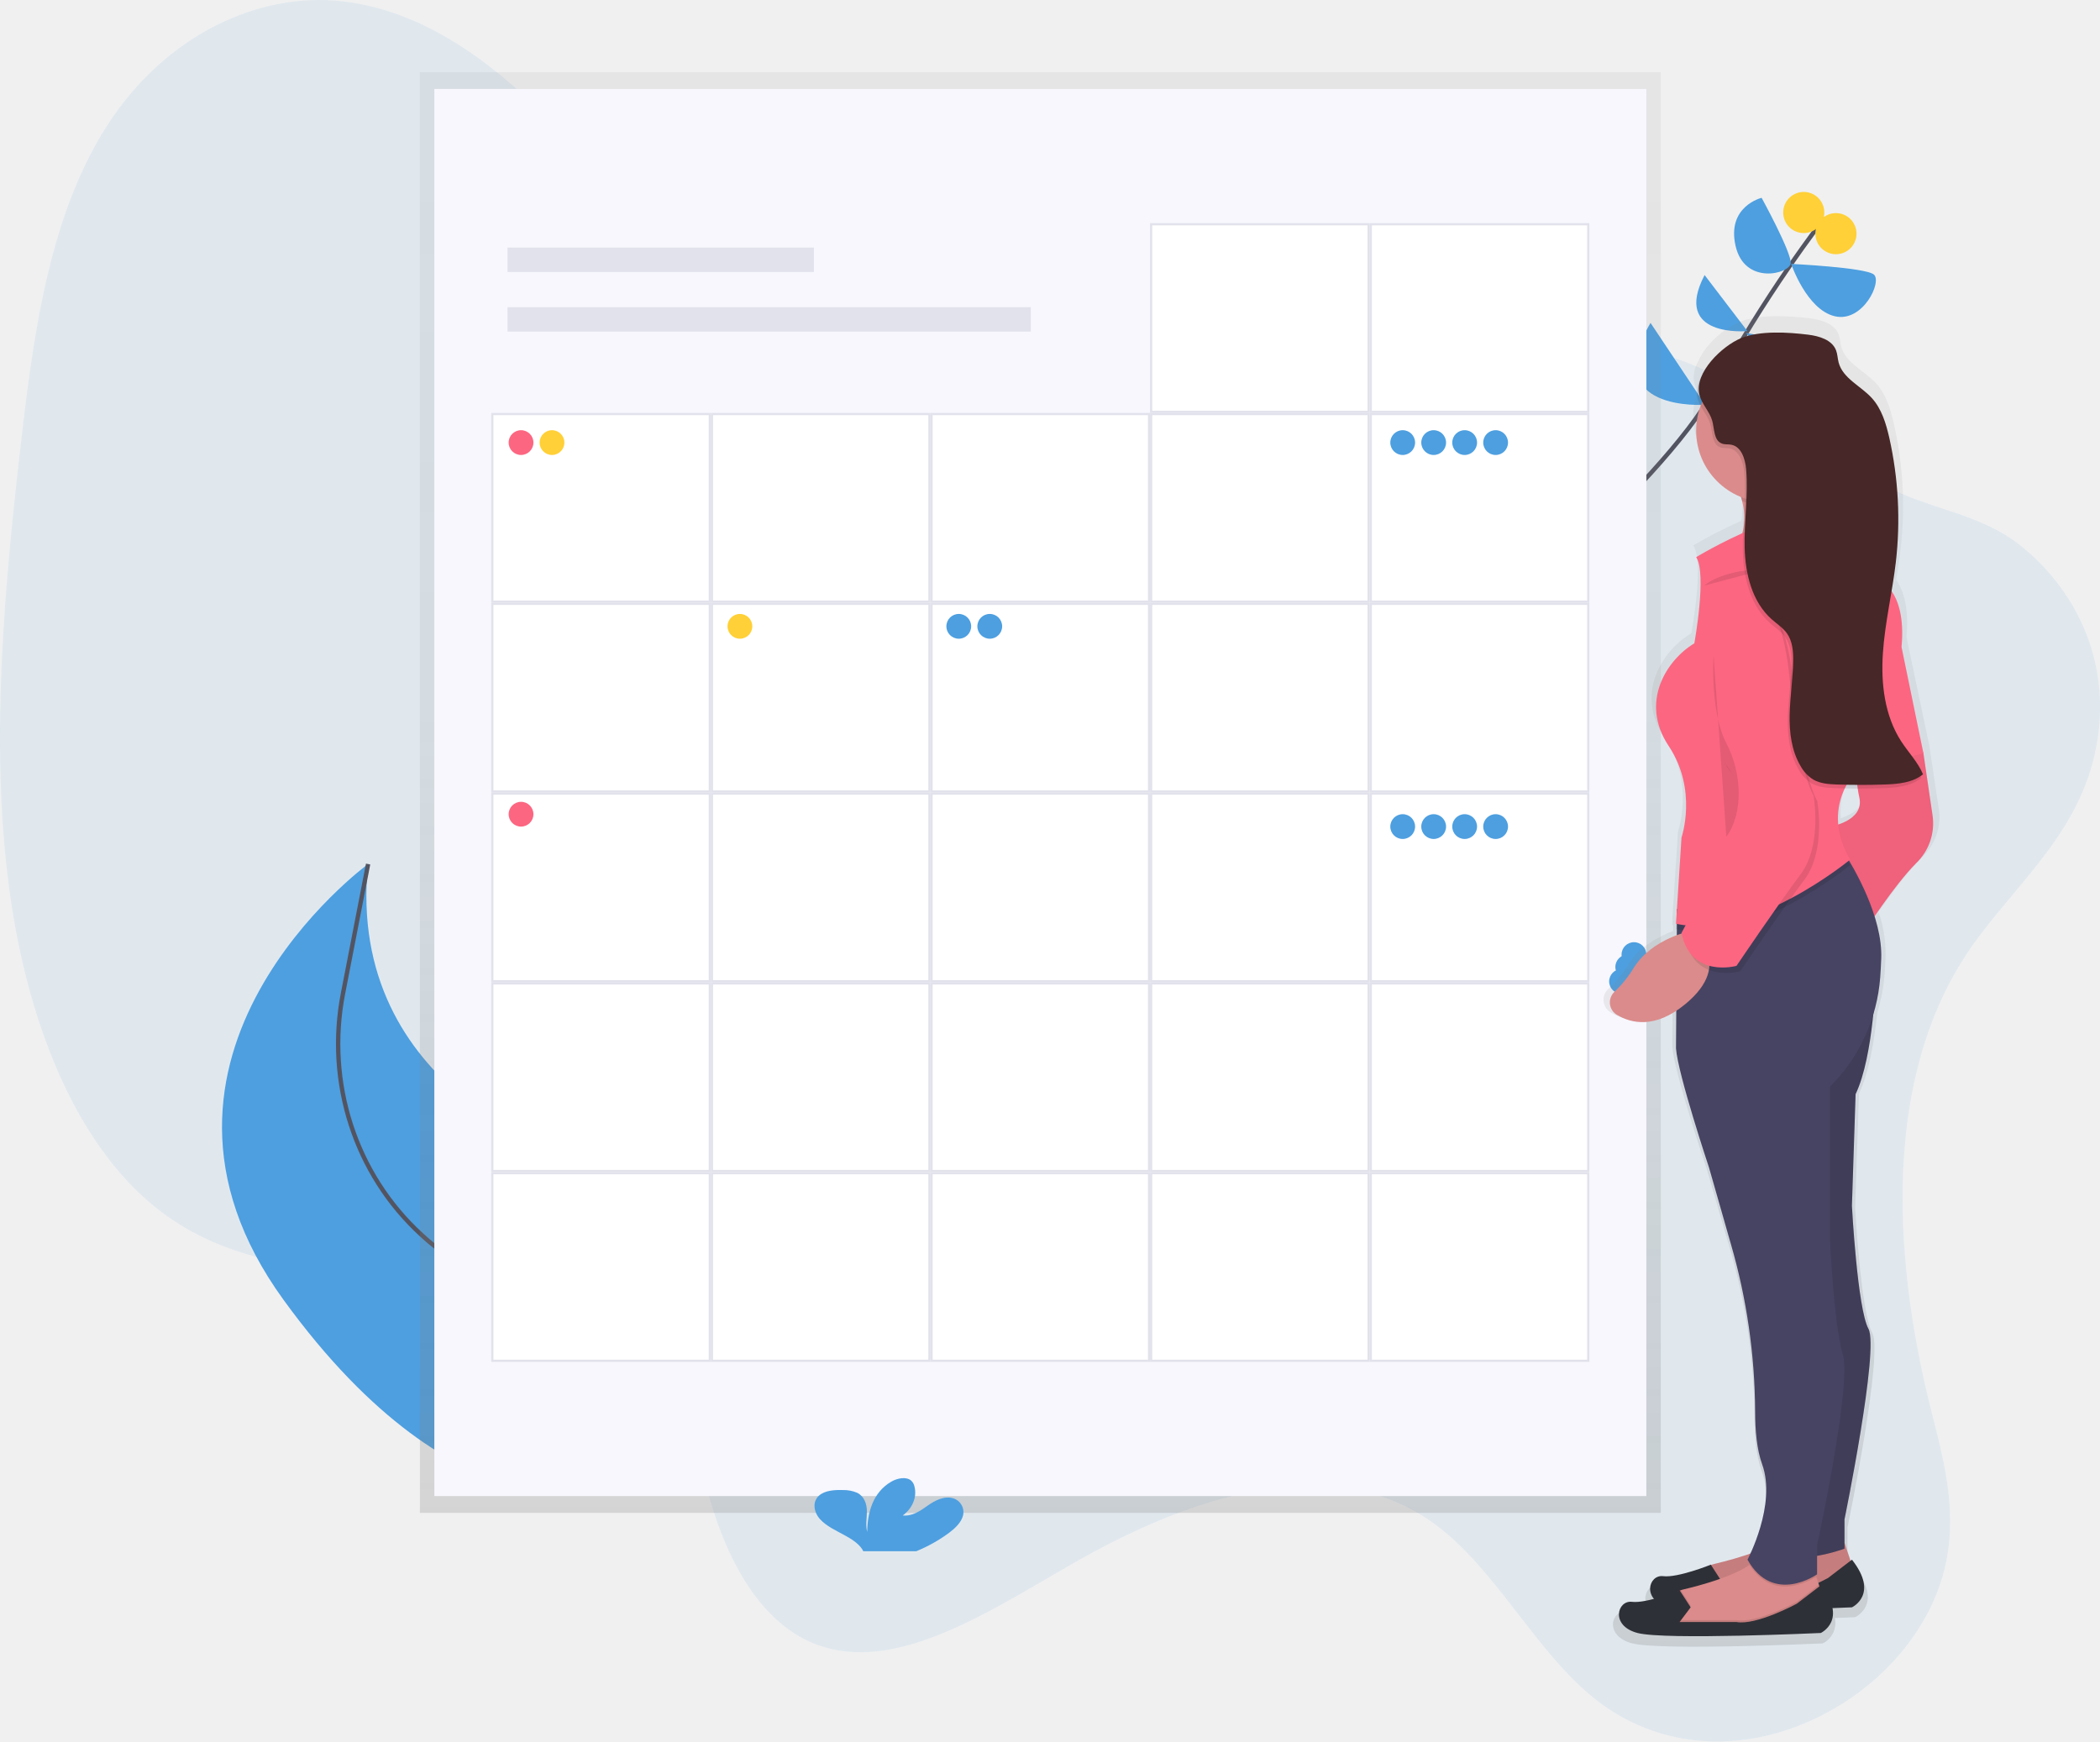
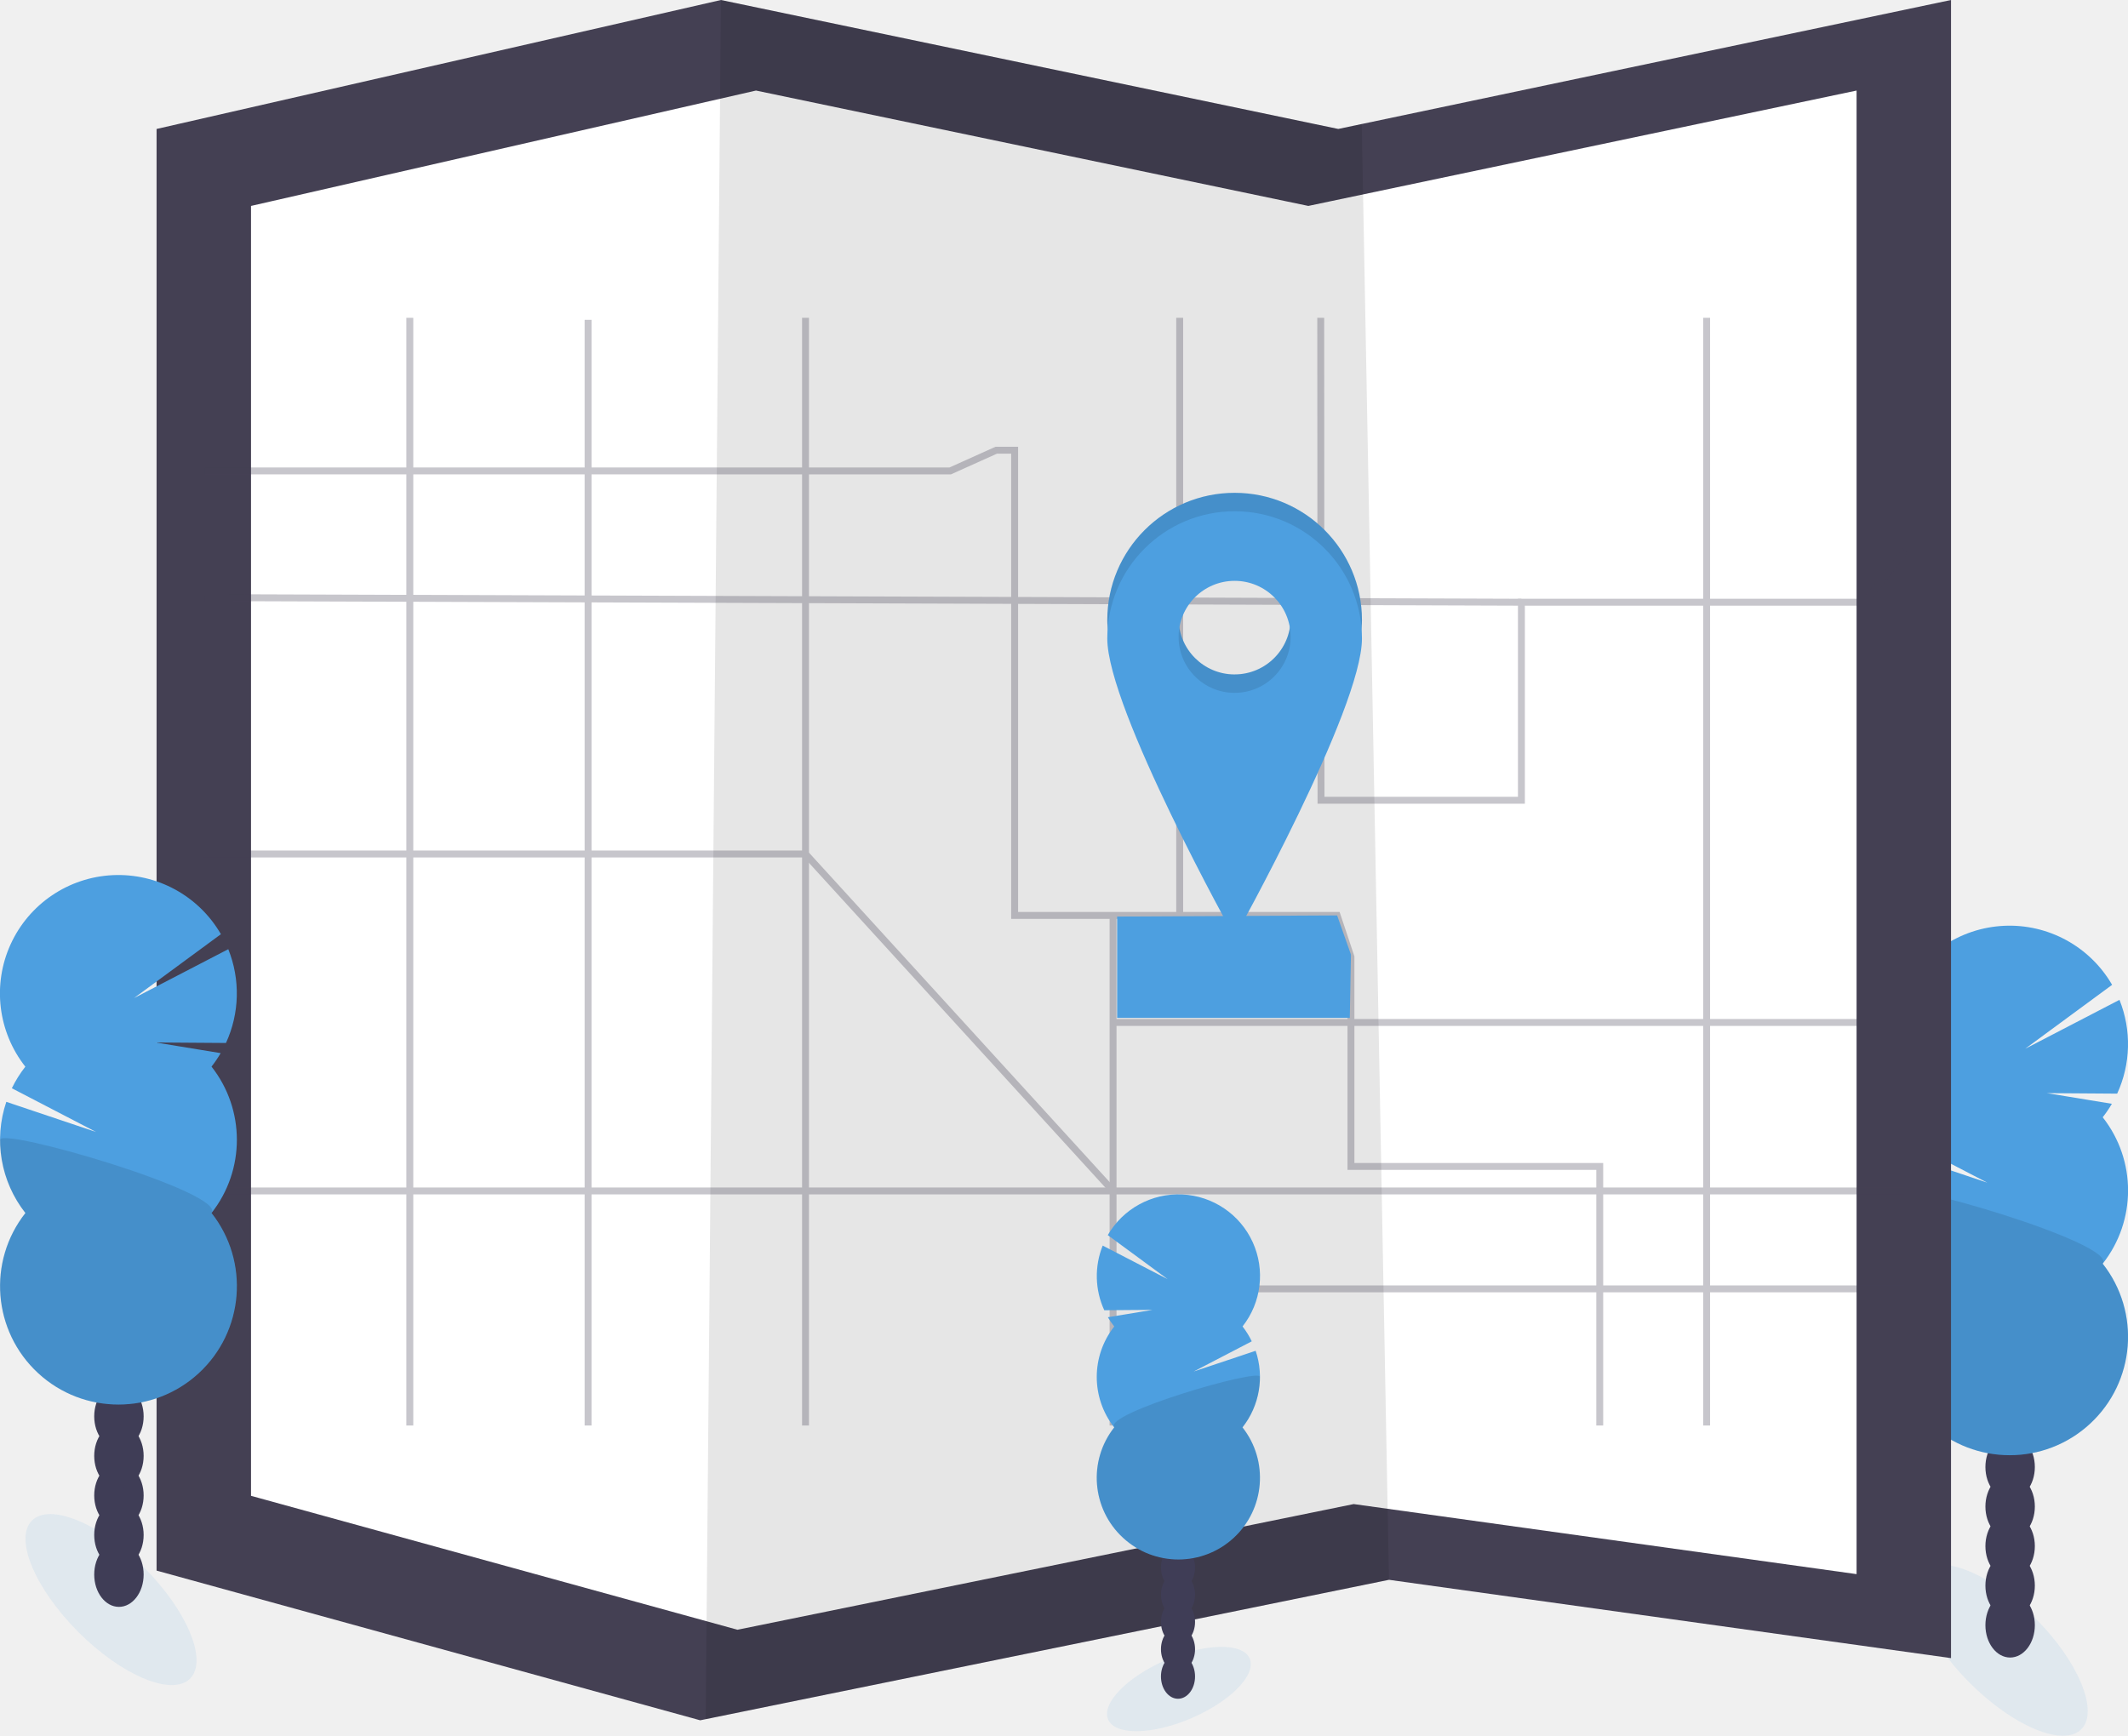
- <svg xmlns="http://www.w3.org/2000/svg" xmlns:xlink="http://www.w3.org/1999/xlink" id="53917d2c-59b7-443c-9dc6-ca37ebed1a74" data-name="Layer 1" width="965.64" height="800.81" viewBox="0 0 965.64 800.81">
-   <defs>
-     <linearGradient id="5075b4d4-ce6f-410a-b63e-15cf2dd063e7" x1="478.38" y1="695.72" x2="478.38" y2="33.2" gradientUnits="userSpaceOnUse">
-       <stop offset="0" stop-color="gray" stop-opacity="0.25" />
-       <stop offset="0.54" stop-color="gray" stop-opacity="0.12" />
-       <stop offset="1" stop-color="gray" stop-opacity="0.1" />
-     </linearGradient>
-     <linearGradient id="dee71953-6e04-4c93-a054-139b0acb5af5" x1="1834.21" y1="806.87" x2="1834.21" y2="194.98" gradientTransform="matrix(-1, 0, 0, 1, 2766, 0)" xlink:href="#5075b4d4-ce6f-410a-b63e-15cf2dd063e7" />
-   </defs>
-   <path d="M1019.06,492.09c-37.09,60-30.14,141.74-13.85,206.19,5.45,21.58,11.73,44.36,7.07,68.51-5.7,29.53-26.48,52.72-47.51,66-38.34,24.15-82.12,23.48-114-1.77-27.53-21.81-45.66-59.85-73.77-80.49-47-34.55-111.54-13.61-167.58,18.68C569.79,792,526.17,821,489.54,804.58c-25.77-11.53-41.84-44.06-49.34-79.46-3.62-17.09-5.81-35.76-14.11-48.78-4.94-7.74-11.73-12.92-18.77-17.17-64.25-38.74-151.18-6.35-213.14-50.22-41.85-29.62-65.64-90.8-73.46-156.22s-1.39-135.42,6.66-204.34c5.73-49,13.48-101.42,39.2-141.27,27.21-42.15,70.1-61,107.38-57s69.65,27.62,97.55,56.49c34.87,36.08,66.32,82.16,111.45,93.8,30.74,7.93,64.31-1.25,97-6.44,54.58-8.68,108.4-6.19,161.84-2.93,51.16,3.12,102.63,7,150.3,25,33.73,12.75,59.62,39.29,91.1,56.55,20.52,11.25,43.67,12.68,62.79,27.68,23.55,18.48,43.93,52.59,34.5,95.71C1071.5,437,1038.74,460.25,1019.06,492.09Z" transform="translate(-117.18 -49.59)" fill="#4d9fe0" opacity="0.1" />
-   <path d="M781.67,356.47s101-84.63,123.46-127.3,51.05-79.44,51.05-79.44" transform="translate(-117.18 -49.59)" fill="none" stroke="#535461" stroke-miterlimit="10" stroke-width="2" />
-   <path d="M942.9,245.12l-43.69-9.85S909.52,281.35,942.9,245.12Z" transform="translate(-117.18 -49.59)" fill="#4d9fe0" />
-   <path d="M876.14,198.08l25.14,37.65S852.13,239.28,876.14,198.08Z" transform="translate(-117.18 -49.59)" fill="#4d9fe0" />
-   <path d="M960.09,209.73l-39.93-7S945.24,240.88,960.09,209.73Z" transform="translate(-117.18 -49.59)" fill="#4d9fe0" />
-   <path d="M901,176.08l19.67,25.76S885.85,205.14,901,176.08Z" transform="translate(-117.18 -49.59)" fill="#4d9fe0" />
-   <path d="M940.81,170.95s34,1.62,38,4.87-5.07,22.3-18,19.19S940.81,170.95,940.81,170.95Z" transform="translate(-117.18 -49.59)" fill="#4d9fe0" />
-   <path d="M927.22,140.56s13.89,25.31,13.37,30.13-21.17,10.23-25.34-8S927.22,140.56,927.22,140.56Z" transform="translate(-117.18 -49.59)" fill="#4d9fe0" />
-   <circle cx="963.75" cy="154.12" r="9.49" transform="matrix(0.3, -0.95, 0.95, 0.3, 408.68, 976.78)" fill="#ffd037" />
-   <circle cx="948.9" cy="144.43" r="9.49" transform="matrix(0.3, -0.95, 0.95, 0.3, 407.54, 955.85)" fill="#ffd037" />
-   <path d="M466.64,688.22S482.85,640,380.09,581.87c0,0-104.34-30.43-93.67-134.93,0,0-120.28,88.12-38.89,200.37s151.64,87.75,151.64,87.75Z" transform="translate(-117.18 -49.59)" fill="#4d9fe0" />
-   <path d="M435.31,710s-50.14-54.19-98.2-75.14A95.71,95.71,0,0,1,311,617.47c-30.64-28-44-70.25-36.1-111l11.55-59.53" transform="translate(-117.18 -49.59)" fill="none" stroke="#535461" stroke-miterlimit="10" stroke-width="2" />
-   <rect x="193.07" y="33.2" width="570.61" height="662.53" fill="url(#5075b4d4-ce6f-410a-b63e-15cf2dd063e7)" />
-   <rect x="199.72" y="40.91" width="557.32" height="647.09" fill="#f7f7fd" />
-   <rect x="233.38" y="113.85" width="140.89" height="11.22" fill="#e2e2ec" />
-   <rect x="233.38" y="141.28" width="240.63" height="11.22" fill="#e2e2ec" />
-   <rect x="630.36" y="103.13" width="99.99" height="86.28" fill="#fff" />
-   <path d="M847,153.22V238.5H748V153.22h99m1-1H747V239.5H848V152.22Z" transform="translate(-117.18 -49.59)" fill="#e2e2ec" />
-   <rect x="529.37" y="103.13" width="99.99" height="86.28" fill="#fff" />
-   <path d="M746,153.22V238.5h-99V153.22h99m1-1h-101V239.5H747V152.22Z" transform="translate(-117.18 -49.59)" fill="#e2e2ec" />
-   <rect x="630.36" y="190.41" width="99.99" height="86.28" fill="#fff" />
-   <path d="M847,240.5v85.28H748V240.5h99m1-1H747v87.28H848V239.5Z" transform="translate(-117.18 -49.59)" fill="#e2e2ec" />
-   <rect x="529.37" y="190.41" width="99.99" height="86.28" fill="#fff" />
-   <path d="M746,240.5v85.28h-99V240.5h99m1-1h-101v87.28H747V239.5Z" transform="translate(-117.18 -49.59)" fill="#e2e2ec" />
-   <rect x="428.38" y="190.41" width="99.99" height="86.28" fill="#fff" />
-   <path d="M645.05,240.5v85.28h-99V240.5h99m1-1h-101v87.28h101V239.5Z" transform="translate(-117.18 -49.59)" fill="#e2e2ec" />
-   <rect x="327.39" y="190.41" width="99.99" height="86.28" fill="#fff" />
-   <path d="M544.06,240.5v85.28h-99V240.5h99m1-1h-101v87.28h101V239.5Z" transform="translate(-117.18 -49.59)" fill="#e2e2ec" />
-   <rect x="226.4" y="190.41" width="99.99" height="86.28" fill="#fff" />
-   <path d="M443.07,240.5v85.28h-99V240.5h99m1-1h-101v87.28h101V239.5Z" transform="translate(-117.18 -49.59)" fill="#e2e2ec" />
-   <rect x="630.36" y="277.68" width="99.99" height="86.28" fill="#fff" />
-   <path d="M847,327.78v85.28H748V327.78h99m1-1H747v87.28H848V326.78Z" transform="translate(-117.18 -49.59)" fill="#e2e2ec" />
-   <rect x="529.37" y="277.68" width="99.99" height="86.28" fill="#fff" />
-   <path d="M746,327.78v85.28h-99V327.78h99m1-1h-101v87.28H747V326.78Z" transform="translate(-117.18 -49.59)" fill="#e2e2ec" />
-   <rect x="428.38" y="277.68" width="99.99" height="86.28" fill="#fff" />
-   <path d="M645.05,327.78v85.28h-99V327.78h99m1-1h-101v87.28h101V326.78Z" transform="translate(-117.18 -49.59)" fill="#e2e2ec" />
-   <rect x="327.39" y="277.68" width="99.99" height="86.28" fill="#fff" />
-   <path d="M544.06,327.78v85.28h-99V327.78h99m1-1h-101v87.28h101V326.78Z" transform="translate(-117.18 -49.59)" fill="#e2e2ec" />
-   <rect x="226.4" y="277.68" width="99.99" height="86.28" fill="#fff" />
-   <path d="M443.07,327.78v85.28h-99V327.78h99m1-1h-101v87.28h101V326.78Z" transform="translate(-117.18 -49.59)" fill="#e2e2ec" />
-   <rect x="630.36" y="364.96" width="99.99" height="86.28" fill="#fff" />
-   <path d="M847,415.05v85.28H748V415.05h99m1-1H747v87.28H848V414.05Z" transform="translate(-117.18 -49.59)" fill="#e2e2ec" />
-   <rect x="529.37" y="364.96" width="99.99" height="86.28" fill="#fff" />
-   <path d="M746,415.05v85.28h-99V415.05h99m1-1h-101v87.28H747V414.05Z" transform="translate(-117.18 -49.59)" fill="#e2e2ec" />
-   <rect x="428.38" y="364.96" width="99.99" height="86.28" fill="#fff" />
-   <path d="M645.05,415.05v85.28h-99V415.05h99m1-1h-101v87.28h101V414.05Z" transform="translate(-117.18 -49.59)" fill="#e2e2ec" />
-   <rect x="327.39" y="364.96" width="99.99" height="86.28" fill="#fff" />
-   <path d="M544.06,415.05v85.28h-99V415.05h99m1-1h-101v87.28h101V414.05Z" transform="translate(-117.18 -49.59)" fill="#e2e2ec" />
-   <rect x="226.4" y="364.96" width="99.99" height="86.28" fill="#fff" />
-   <path d="M443.07,415.05v85.28h-99V415.05h99m1-1h-101v87.28h101V414.05Z" transform="translate(-117.18 -49.59)" fill="#e2e2ec" />
-   <rect x="630.36" y="452.23" width="99.99" height="86.28" fill="#fff" />
-   <path d="M847,502.33V587.6H748V502.33h99m1-1H747V588.6H848V501.33Z" transform="translate(-117.18 -49.59)" fill="#e2e2ec" />
-   <rect x="529.37" y="452.23" width="99.99" height="86.28" fill="#fff" />
-   <path d="M746,502.33V587.6h-99V502.33h99m1-1h-101V588.6H747V501.33Z" transform="translate(-117.18 -49.59)" fill="#e2e2ec" />
-   <rect x="428.38" y="452.23" width="99.99" height="86.28" fill="#fff" />
-   <path d="M645.05,502.33V587.6h-99V502.33h99m1-1h-101V588.6h101V501.33Z" transform="translate(-117.18 -49.59)" fill="#e2e2ec" />
-   <rect x="327.39" y="452.23" width="99.99" height="86.28" fill="#fff" />
-   <path d="M544.06,502.33V587.6h-99V502.33h99m1-1h-101V588.6h101V501.33Z" transform="translate(-117.18 -49.59)" fill="#e2e2ec" />
-   <rect x="226.4" y="452.23" width="99.99" height="86.28" fill="#fff" />
-   <path d="M443.07,502.33V587.6h-99V502.33h99m1-1h-101V588.6h101V501.33Z" transform="translate(-117.18 -49.59)" fill="#e2e2ec" />
-   <rect x="630.36" y="539.51" width="99.99" height="86.28" fill="#fff" />
-   <path d="M847,589.6v85.28H748V589.6h99m1-1H747v87.28H848V588.6Z" transform="translate(-117.18 -49.59)" fill="#e2e2ec" />
-   <rect x="529.37" y="539.51" width="99.99" height="86.28" fill="#fff" />
-   <path d="M746,589.6v85.28h-99V589.6h99m1-1h-101v87.28H747V588.6Z" transform="translate(-117.18 -49.59)" fill="#e2e2ec" />
-   <rect x="428.38" y="539.51" width="99.99" height="86.28" fill="#fff" />
-   <path d="M645.05,589.6v85.28h-99V589.6h99m1-1h-101v87.28h101V588.6Z" transform="translate(-117.18 -49.59)" fill="#e2e2ec" />
-   <rect x="327.39" y="539.51" width="99.99" height="86.28" fill="#fff" />
-   <path d="M544.06,589.6v85.28h-99V589.6h99m1-1h-101v87.28h101V588.6Z" transform="translate(-117.18 -49.59)" fill="#e2e2ec" />
-   <rect x="226.4" y="539.51" width="99.99" height="86.28" fill="#fff" />
-   <path d="M443.07,589.6v85.28h-99V589.6h99m1-1h-101v87.28h101V588.6Z" transform="translate(-117.18 -49.59)" fill="#e2e2ec" />
-   <path d="M553.6,754.48c2.86-2.17,5.55-4.73,6.38-7.85a6.64,6.64,0,0,0-4.46-8c-4.09-1.28-8.46,1-11.78,3.37s-7.11,5-11.45,4.51c4.49-3.25,6.63-8.52,5.39-13.31a5.16,5.16,0,0,0-1.5-2.7c-2.27-2-6.39-1.13-9.11.43-8.65,5-11.06,14.55-11.11,23.18-.87-3.11-.14-6.35-.16-9.55s-1.09-6.73-4.39-8.45a15.71,15.71,0,0,0-6.7-1.29c-3.89-.12-8.22.2-10.87,2.52-3.3,2.88-2.44,7.72.43,10.89s7.24,5.16,11.25,7.35c3.06,1.67,6.16,3.62,8,6.26a5.68,5.68,0,0,1,.6,1.12h24.37A70.07,70.07,0,0,0,553.6,754.48Z" transform="translate(-117.18 -49.59)" fill="#4d9fe0" />
-   <circle cx="239.59" cy="203.53" r="5.7" fill="#fc6681" />
-   <circle cx="253.83" cy="203.53" r="5.7" fill="#ffd037" />
-   <circle cx="440.87" cy="288.03" r="5.7" fill="#4d9fe0" />
-   <circle cx="455.12" cy="288.03" r="5.7" fill="#4d9fe0" />
-   <circle cx="745.64" cy="451.33" r="5.7" fill="#4d9fe0" />
-   <circle cx="748.49" cy="444.69" r="5.7" fill="#4d9fe0" />
-   <circle cx="751.34" cy="438.99" r="5.7" fill="#4d9fe0" />
-   <circle cx="645" cy="203.53" r="5.7" fill="#4d9fe0" />
-   <circle cx="659.24" cy="203.53" r="5.7" fill="#4d9fe0" />
-   <circle cx="673.49" cy="203.53" r="5.7" fill="#4d9fe0" />
-   <circle cx="687.73" cy="203.53" r="5.7" fill="#4d9fe0" />
-   <circle cx="645" cy="380.12" r="5.7" fill="#4d9fe0" />
-   <circle cx="659.24" cy="380.12" r="5.7" fill="#4d9fe0" />
-   <circle cx="673.49" cy="380.12" r="5.7" fill="#4d9fe0" />
-   <circle cx="687.73" cy="380.12" r="5.7" fill="#4d9fe0" />
-   <circle cx="340.23" cy="288.03" r="5.7" fill="#ffd037" />
-   <circle cx="239.59" cy="374.43" r="5.7" fill="#fc6681" />
-   <path d="M857.9,515.22c6.25,3.69,16,6.09,28.35-1.84l-.12,17.56c.88,12,15.77,55.91,15.77,55.91l10.5,36.1a282.47,282.47,0,0,1,11.54,78.53c0,8.81.82,17.89,3.35,24.72,5.59,15.11-2.2,34.58-5.58,41.83a175.68,175.68,0,0,1-17.33,4.88,11.84,11.84,0,0,0-1.55.47l-.07-.1S887,779.53,880,778.67c-5.22-.64-8.49,5.87-4.4,10.66-3.86,1-7.82,1.71-10.49,1.38-7-.86-10.51,11.18,2.63,14.62s87.59,0,87.59,0a10.56,10.56,0,0,0,5.6-11.66c5.72-.22,9.29-.39,9.29-.39s13.14-6,0-22.37l-.7.53-2.81-8.27V752s16.64-80,11.39-89.46-7.88-57.63-7.88-57.63L972,552.44c4.75-9.8,7.18-25.16,8.41-37.17a78.87,78.87,0,0,0,3.36-17.63c.21-2.82.38-5.78.49-8.85A59.33,59.33,0,0,0,981,469c5-7.2,13.13-18.33,19.84-24.91,10.51-10.32,7.88-22.37,7.88-22.37l-4.38-29.25-10.51-49.89c1.32-13.84-1.57-21.81-4.76-26.31.76-4.47,1.47-8.94,2-13.43A171.87,171.87,0,0,0,988,244.36c-1.52-6.69-3.59-13.55-8.28-18.62-5.31-5.74-13.93-9.24-15.91-16.76-.49-1.87-.51-3.86-1.22-5.66-1.92-4.92-8-6.71-13.32-7.35-9.48-1.15-23.19-2-32.3,1.7-6.36,2.6-15.12,9.76-18.6,17.44-2,3.53-2.93,7.24-2.08,10.73a14.71,14.71,0,0,0,1.51,3.67A33,33,0,0,0,895.76,241a33.56,33.56,0,0,0,21.42,31.13c.21.66.4,1.31.56,1.95a33.42,33.42,0,0,1,.86,4.69c-.17,3-.36,6.09-.5,9.14q-.15.63-.32,1.24a225.38,225.38,0,0,0-22,11.22c5.26,7.74-.88,40.43-.88,40.43-13.14,7.74-26.28,27.53-12.26,48.17s6.13,43,6.13,43l-2.19,33.63h0v.06l-.44,6.73.17,0-.17,2.55.38.07,0,2.74c-6.15,2.26-15.14,6.82-20.5,15.25a53.81,53.81,0,0,1-9.17,11.25A6.76,6.76,0,0,0,857.9,515.22Zm105.76-89.36a32,32,0,0,1,3.11-16.92q3.09.06,6.19.07c.21,1.45.46,2.83.76,4.09C975.5,420.68,968.39,424.31,963.65,425.85Z" transform="translate(-117.18 -49.59)" fill="url(#dee71953-6e04-4c93-a054-139b0acb5af5)" />
-   <path d="M965.39,759.25l3.37,10.11-11,11-36.24,8.43-26.13-2.53,1.69-9.27h0a11.18,11.18,0,0,1,8.3-8.17c10.74-2.52,31.22-8.28,35.52-16.27Z" transform="translate(-117.18 -49.59)" fill="#db8b8b" />
-   <path d="M965.39,759.25l3.37,10.11-11,11-36.24,8.43-26.13-2.53,1.69-9.27h0a11.18,11.18,0,0,1,8.3-8.17c10.74-2.52,31.22-8.28,35.52-16.27Z" transform="translate(-117.18 -49.59)" opacity="0.1" />
-   <path d="M903.86,783.69l5.06-6.74-5.06-7.81s-15.17,6.12-21.91,5.28-10.11,11,2.53,14.33,84.28,0,84.28,0,12.64-5.9,0-21.91l-11,8.43s-18.54,10.11-27.81,8.43Z" transform="translate(-117.18 -49.59)" fill="#2e3037" />
-   <path d="M881.1,798l26.13,2.53,36.24-8.43,11-11-.89-2.68-1.26-3.76L951.06,771l-24.44-6.74a15.14,15.14,0,0,1-5,5c-7.94,5.43-22.2,9.35-30.57,11.31a8.77,8.77,0,0,0-1,.31,11.14,11.14,0,0,0-7.26,7.86Z" transform="translate(-117.18 -49.59)" fill="#db8b8b" />
-   <path d="M881.1,798l26.13,2.53,36.24-8.43,11-11-.89-2.68-10.06,7.74s-18.54,10.11-27.81,8.43H889.53l5.06-6.74-4.54-7a11.14,11.14,0,0,0-7.26,7.86Z" transform="translate(-117.18 -49.59)" opacity="0.1" />
-   <path d="M889.53,795.49l5.06-6.74-5.06-7.81s-15.17,6.12-21.91,5.28-10.11,11,2.53,14.33,84.28,0,84.28,0,12.64-5.9,0-21.91l-11,8.43s-18.54,10.11-27.81,8.43Z" transform="translate(-117.18 -49.59)" fill="#2e3037" />
-   <path d="M910.6,306.66s40.46,4.21,34.56-12.64a30.34,30.34,0,0,1-1.25-14.88A41.25,41.25,0,0,1,951.06,262l-37.93,5.9a47.5,47.5,0,0,1,5.14,12.18C922.79,297.95,910.6,306.66,910.6,306.66Z" transform="translate(-117.18 -49.59)" fill="#db8b8b" />
-   <path d="M979.71,498.82s-.84,36.24-9.27,53.94l-1.69,51.41s2.53,47.2,7.59,56.47-11,87.65-11,87.65v13.49s-27,10.11-34.56-1.69l7.59-100.3L935,520.73Z" transform="translate(-117.18 -49.59)" fill="#474463" />
-   <path d="M979.71,498.82s-.84,36.24-9.27,53.94l-1.69,51.41s2.53,47.2,7.59,56.47-11,87.65-11,87.65v13.49s-27,10.11-34.56-1.69l7.59-100.3L935,520.73Z" transform="translate(-117.18 -49.59)" opacity="0.1" />
-   <path d="M996.57,382.51l5.06,13.49,4.21,28.66a25.35,25.35,0,0,1-7.59,21.91c-10.11,10.11-23.6,31.18-23.6,31.18l-16-48s16-2.53,13.49-13.49S970.44,385,970.44,385Z" transform="translate(-117.18 -49.59)" fill="#fc6681" />
-   <path d="M996.57,382.51l5.06,13.49,4.21,28.66a25.35,25.35,0,0,1-7.59,21.91c-10.11,10.11-23.6,31.18-23.6,31.18l-16-48s16-2.53,13.49-13.49S970.44,385,970.44,385Z" transform="translate(-117.18 -49.59)" opacity="0.05" />
-   <path d="M921.66,769.27c10.81,17,27.64,7.37,30.62,5.45L951.06,771l-24.44-6.74A15.14,15.14,0,0,1,921.66,769.27Z" transform="translate(-117.18 -49.59)" opacity="0.1" />
-   <path d="M887.85,531.69c.84,11.8,15.17,54.78,15.17,54.78l10.11,35.37a281.44,281.44,0,0,1,11.11,76.94c0,8.63.79,17.53,3.23,24.22,6.74,18.54-6.74,43.83-6.74,43.83,11.8,21.07,32,6.74,32,6.74V760.09s16-73.33,11.8-87.65-5.9-53.1-5.9-53.1v-70a79.38,79.38,0,0,0,23.13-50.32c.2-2.76.36-5.66.47-8.67.68-19-12.32-41.31-17.4-49.25-1.22-1.92-2-3-2-3l-74.42,29.52-.17.07,0,2.88,0,6.37Z" transform="translate(-117.18 -49.59)" fill="#474463" />
-   <path d="M913.13,267.89a47.5,47.5,0,0,1,5.14,12.18,33,33,0,0,0,25.64-.94A41.25,41.25,0,0,1,951.06,262Z" transform="translate(-117.18 -49.59)" opacity="0.1" />
-   <circle cx="812.81" cy="198.06" r="32.87" fill="#db8b8b" />
-   <path d="M887.85,476.91l.36.07c35.34,7.27,79.71-29.57,79.71-29.57a43.68,43.68,0,0,1-3.07-6.27c-1.22-1.92-2-3-2-3l-74.42,29.52-.19,2.95Z" transform="translate(-117.18 -49.59)" opacity="0.1" />
-   <path d="M897.12,305.81s47.2-28.66,62.37-16.86l21.07,27s13.49,4.21,11,31.18L1001.63,396l-30.34,7.59s-17.7,16.86-3.37,41.3c0,0-44.67,37.08-80.07,29.5l2.53-39.61s7.59-21.91-5.9-42.14-.84-39.61,11.8-47.2C896.28,345.43,902.17,313.4,897.12,305.81Z" transform="translate(-117.18 -49.59)" fill="#fc6681" />
-   <path d="M894.59,477.75s-17.7,3.37-26.13,16.86a52.53,52.53,0,0,1-8.82,11,6.69,6.69,0,0,0,1,10.66c6.69,4,17.6,6.49,31.38-4.83C915.66,492.08,894.59,477.75,894.59,477.75Z" transform="translate(-117.18 -49.59)" fill="#db8b8b" />
-   <path d="M920.72,321.83s16.86-1.69,21.07,42.14,11,53.94,11,53.94,4.21,22.76-5.9,36.24-29.5,42.14-29.5,42.14-21.07,5.9-25.28-15.17l26.13-48.88s4.21-16.86-5.9-28.66S894.59,313.4,920.72,321.83Z" transform="translate(-117.18 -49.59)" opacity="0.1" />
-   <path d="M919,319.3s16.86-1.69,21.07,42.14,11,53.94,11,53.94,4.21,22.76-5.9,36.24-29.5,42.14-29.5,42.14-21.07,5.9-25.28-15.17l26.13-48.88s4.21-16.86-5.9-28.66S892.9,310.87,919,319.3Z" transform="translate(-117.18 -49.59)" fill="#fc6681" />
-   <path d="M905.12,350.9S903.44,377,911,391.36s7.59,32.87,0,43" transform="translate(-117.18 -49.59)" opacity="0.1" />
-   <path d="M900.91,318.88s6.74-6.74,26.13-7.59,27.81-6.74,27.81-6.74" transform="translate(-117.18 -49.59)" opacity="0.1" />
-   <path d="M947.79,205.18c5.12.63,11,2.39,12.82,7.2.68,1.77.7,3.72,1.17,5.55,1.91,7.36,10.2,10.79,15.31,16.42,4.51,5,6.5,11.69,8,18.24a171.4,171.4,0,0,1,3,57.26c-1.64,14-5,27.74-5.94,41.78s.78,28.81,8.45,40.61c3.3,5.07,7.66,9.53,10,15.11-4.83,3.92-11.5,4.48-17.73,4.69q-10.87.37-21.75,0c-3.8-.13-7.77-.38-11.05-2.3a17.06,17.06,0,0,1-5.8-6.23c-4.15-7-5.19-15.5-5-23.66s1.47-16.28,1.62-24.45c.08-4.45-.27-9.18-2.83-12.82-1.85-2.63-4.66-4.4-7.06-6.53-9-8-12.12-20.82-12.42-32.87s1.69-24.12.67-36.13c-.4-4.7-2.16-10.35-6.78-11.26-1.46-.29-3,0-4.4-.56-3.71-1.43-3.35-6.66-4.41-10.49-1.19-4.3-4.86-7.62-5.89-12-2.43-10.2,10.55-22.37,19.06-25.92C925.48,203.2,938.67,204.06,947.79,205.18Z" transform="translate(-117.18 -49.59)" opacity="0.1" />
-   <path d="M948.63,203.5c5.12.63,11,2.39,12.82,7.2.68,1.77.7,3.72,1.17,5.55,1.91,7.36,10.2,10.79,15.31,16.42,4.51,5,6.5,11.69,8,18.24a171.4,171.4,0,0,1,3,57.26c-1.64,14-5,27.74-5.94,41.78s.78,28.81,8.45,40.61c3.3,5.07,7.66,9.53,10,15.11-4.83,3.92-11.5,4.48-17.73,4.69q-10.87.37-21.75,0c-3.8-.13-7.77-.38-11.05-2.3a17.06,17.06,0,0,1-5.8-6.23c-4.15-7-5.19-15.5-5-23.66s1.47-16.28,1.62-24.45c.08-4.45-.27-9.18-2.83-12.82-1.85-2.63-4.66-4.4-7.06-6.53-9-8-12.12-20.82-12.42-32.87s1.69-24.12.67-36.13c-.4-4.7-2.16-10.35-6.78-11.26-1.46-.29-3,0-4.4-.56-3.71-1.43-3.35-6.66-4.41-10.49-1.19-4.3-4.86-7.62-5.89-12-2.43-10.2,10.55-22.37,19.06-25.92C926.32,201.51,939.51,202.37,948.63,203.5Z" transform="translate(-117.18 -49.59)" fill="#472727" />
+ <svg xmlns="http://www.w3.org/2000/svg" id="e937dd5c-1a88-46eb-b274-68931cd56025" data-name="Layer 1" width="923.8" height="753.71" viewBox="0 0 923.8 753.71">
+   <ellipse cx="1007.29" cy="789.73" rx="19.99" ry="48.53" transform="translate(-401.49 870.42) rotate(-45)" fill="#4d9fe0" opacity="0.1" />
+   <ellipse cx="872.63" cy="705.7" rx="10.73" ry="14.05" fill="#3f3d56" />
+   <ellipse cx="872.63" cy="688.53" rx="10.73" ry="14.05" fill="#3f3d56" />
+   <ellipse cx="872.63" cy="671.36" rx="10.73" ry="14.05" fill="#3f3d56" />
+   <ellipse cx="872.63" cy="654.19" rx="10.73" ry="14.05" fill="#3f3d56" />
+   <ellipse cx="872.63" cy="637.02" rx="10.73" ry="14.05" fill="#3f3d56" />
+   <ellipse cx="872.63" cy="619.85" rx="10.73" ry="14.05" fill="#3f3d56" />
+   <ellipse cx="872.63" cy="602.68" rx="10.73" ry="14.05" fill="#3f3d56" />
+   <path d="M1050.9,558.33a51.13,51.13,0,0,0,4-5.88l-28.2-4.63,30.5.22a51.54,51.54,0,0,0,1-40.73l-40.91,21.23L1055,500.8a51.41,51.41,0,1,0-84.9,57.53,51.16,51.16,0,0,0-5.86,9.37l36.6,19-39-13.1a51.45,51.45,0,0,0,8.29,48.27,51.4,51.4,0,1,0,80.8,0,51.41,51.41,0,0,0,0-63.56Z" transform="translate(-138.1 -73.15)" fill="#4d9fe0" />
+   <path d="M959.1,590.11a51.16,51.16,0,0,0,11,31.78,51.4,51.4,0,1,0,80.8,0C1057.79,613.15,959.1,584.34,959.1,590.11Z" transform="translate(-138.1 -73.15)" opacity="0.1" />
+   <polygon points="846.97 0 846.97 720 602.97 686 306.36 746.51 303.97 747 67.97 682 67.97 56 312.97 0 580.97 56 591.16 53.85 846.97 0" fill="#444053" />
+   <polygon points="805.97 39.32 805.97 683.53 587.66 653.11 322.27 707.25 320.13 707.68 108.97 649.53 108.97 89.42 328.19 39.32 567.97 89.42 577.09 87.5 805.97 39.32" fill="#fff" />
+   <polygon points="602.97 686 306.36 746.51 312.97 0 580.97 56 591.16 53.85 602.97 686" opacity="0.1" />
+   <g opacity="0.3">
+     <polyline points="573.35 138 573.47 347.5 660.47 347.5 660.47 261.5 809.47 261.5 826.97 239.06" fill="none" stroke="#444053" stroke-miterlimit="10" stroke-width="3" />
+     <polyline points="88.97 204.5 412.47 204.5 432.47 195.5 440.47 195.5 440.47 397.5 580.47 397.5 586.47 415.5 586.47 506.5 694.47 506.5 694.47 619" fill="none" stroke="#444053" stroke-miterlimit="10" stroke-width="3" />
+     <line x1="483.2" y1="619" x2="483.2" y2="397.5" fill="none" stroke="#444053" stroke-miterlimit="10" stroke-width="3" />
+     <line x1="826.97" y1="559.66" x2="483.2" y2="559.66" fill="none" stroke="#444053" stroke-miterlimit="10" stroke-width="3" />
+     <line x1="740.87" y1="138" x2="740.87" y2="619" fill="none" stroke="#444053" stroke-miterlimit="10" stroke-width="3" />
+     <line x1="87.97" y1="517.14" x2="826.97" y2="517.14" fill="none" stroke="#444053" stroke-miterlimit="10" stroke-width="3" />
+     <line x1="177.91" y1="619" x2="177.91" y2="138" fill="none" stroke="#444053" stroke-miterlimit="10" stroke-width="3" />
+     <line x1="349.69" y1="138" x2="349.69" y2="619" fill="none" stroke="#444053" stroke-miterlimit="10" stroke-width="3" />
+     <line x1="88.97" y1="259.5" x2="660.47" y2="261.5" fill="none" stroke="#444053" stroke-miterlimit="10" stroke-width="3" />
+     <line x1="255.3" y1="138.87" x2="255.3" y2="619" fill="none" stroke="#444053" stroke-miterlimit="10" stroke-width="3" />
+     <polyline points="87.97 370.82 349.69 370.82 483.2 517.14" fill="none" stroke="#444053" stroke-miterlimit="10" stroke-width="3" />
+     <line x1="512.12" y1="138" x2="512.12" y2="397.5" fill="none" stroke="#444053" stroke-miterlimit="10" stroke-width="3" />
+     <line x1="483.2" y1="443.98" x2="826.97" y2="443.98" fill="none" stroke="#444053" stroke-miterlimit="10" stroke-width="3" />
+   </g>
+   <polygon points="585.97 442 484.97 442 484.97 398 580.47 397.5 586.47 414.5 585.97 442" fill="#4d9fe0" />
+   <path d="M674.07,287.15a55.28,55.28,0,0,0-55.28,55.28c0,30.53,55.28,129.72,55.28,129.72S729.35,373,729.35,342.43A55.28,55.28,0,0,0,674.07,287.15Zm0,78.86a24.32,24.32,0,1,1,24.32-24.32A24.32,24.32,0,0,1,674.07,366Z" transform="translate(-138.1 -73.15)" fill="#4d9fe0" />
+   <path d="M674.07,287.15a55.28,55.28,0,0,0-55.28,55.28c0,30.53,55.28,129.72,55.28,129.72S729.35,373,729.35,342.43A55.28,55.28,0,0,0,674.07,287.15Zm0,78.86a24.32,24.32,0,1,1,24.32-24.32A24.32,24.32,0,0,1,674.07,366Z" transform="translate(-138.1 -73.15)" opacity="0.1" />
+   <path d="M674.07,295.15a55.28,55.28,0,0,0-55.28,55.28c0,30.53,55.28,129.72,55.28,129.72S729.35,381,729.35,350.43A55.28,55.28,0,0,0,674.07,295.15Zm0,78.86a24.32,24.32,0,1,1,24.32-24.32A24.32,24.32,0,0,1,674.07,374Z" transform="translate(-138.1 -73.15)" fill="#4d9fe0" />
+   <ellipse cx="649.86" cy="806.61" rx="33.45" ry="13.78" transform="translate(-404.13 249.64) rotate(-23.3)" fill="#4d9fe0" opacity="0.1" />
+   <ellipse cx="511.39" cy="727.97" rx="7.4" ry="9.68" fill="#3f3d56" />
+   <ellipse cx="511.39" cy="716.13" rx="7.4" ry="9.68" fill="#3f3d56" />
+   <ellipse cx="511.39" cy="704.3" rx="7.4" ry="9.68" fill="#3f3d56" />
+   <ellipse cx="511.39" cy="692.47" rx="7.4" ry="9.68" fill="#3f3d56" />
+   <ellipse cx="511.39" cy="680.63" rx="7.4" ry="9.68" fill="#3f3d56" />
+   <ellipse cx="511.39" cy="668.8" rx="7.4" ry="9.68" fill="#3f3d56" />
+   <ellipse cx="511.39" cy="656.97" rx="7.4" ry="9.68" fill="#3f3d56" />
+   <path d="M621.8,649.13a36.12,36.12,0,0,1-2.76-4l19.44-3.2-21,.16a35.54,35.54,0,0,1-.68-28.07L645,628.6l-26-19.12a35.43,35.43,0,1,1,58.51,39.65,35.55,35.55,0,0,1,4,6.46L656.3,668.7l26.9-9a35.45,35.45,0,0,1-5.71,33.27,35.43,35.43,0,1,1-55.69,0,35.44,35.44,0,0,1,0-43.81Z" transform="translate(-138.1 -73.15)" fill="#4d9fe0" />
+   <path d="M685.07,671a35.28,35.28,0,0,1-7.58,21.91,35.43,35.43,0,1,1-55.69,0C617.05,686.91,685.07,667.06,685.07,671Z" transform="translate(-138.1 -73.15)" opacity="0.1" />
+   <ellipse cx="186.29" cy="767.73" rx="19.99" ry="48.53" transform="translate(-626.4 283.44) rotate(-45)" fill="#4d9fe0" opacity="0.1" />
+   <ellipse cx="51.63" cy="683.7" rx="10.73" ry="14.05" fill="#3f3d56" />
+   <ellipse cx="51.63" cy="666.53" rx="10.73" ry="14.05" fill="#3f3d56" />
+   <ellipse cx="51.63" cy="649.36" rx="10.73" ry="14.05" fill="#3f3d56" />
+   <ellipse cx="51.63" cy="632.19" rx="10.73" ry="14.05" fill="#3f3d56" />
+   <ellipse cx="51.63" cy="615.02" rx="10.73" ry="14.05" fill="#3f3d56" />
+   <ellipse cx="51.63" cy="597.85" rx="10.73" ry="14.05" fill="#3f3d56" />
+   <ellipse cx="51.63" cy="580.68" rx="10.73" ry="14.05" fill="#3f3d56" />
+   <path d="M229.9,536.33a51.13,51.13,0,0,0,4-5.88l-28.2-4.63,30.5.22a51.54,51.54,0,0,0,1-40.73l-40.91,21.23L234,478.8a51.41,51.41,0,1,0-84.9,57.53,51.16,51.16,0,0,0-5.86,9.37l36.6,19-39-13.1a51.45,51.45,0,0,0,8.29,48.27,51.4,51.4,0,1,0,80.8,0,51.41,51.41,0,0,0,0-63.56Z" transform="translate(-138.1 -73.15)" fill="#4d9fe0" />
+   <path d="M138.1,568.11a51.16,51.16,0,0,0,11,31.78,51.4,51.4,0,1,0,80.8,0C236.79,591.15,138.1,562.34,138.1,568.11Z" transform="translate(-138.1 -73.15)" opacity="0.1" />
</svg>
